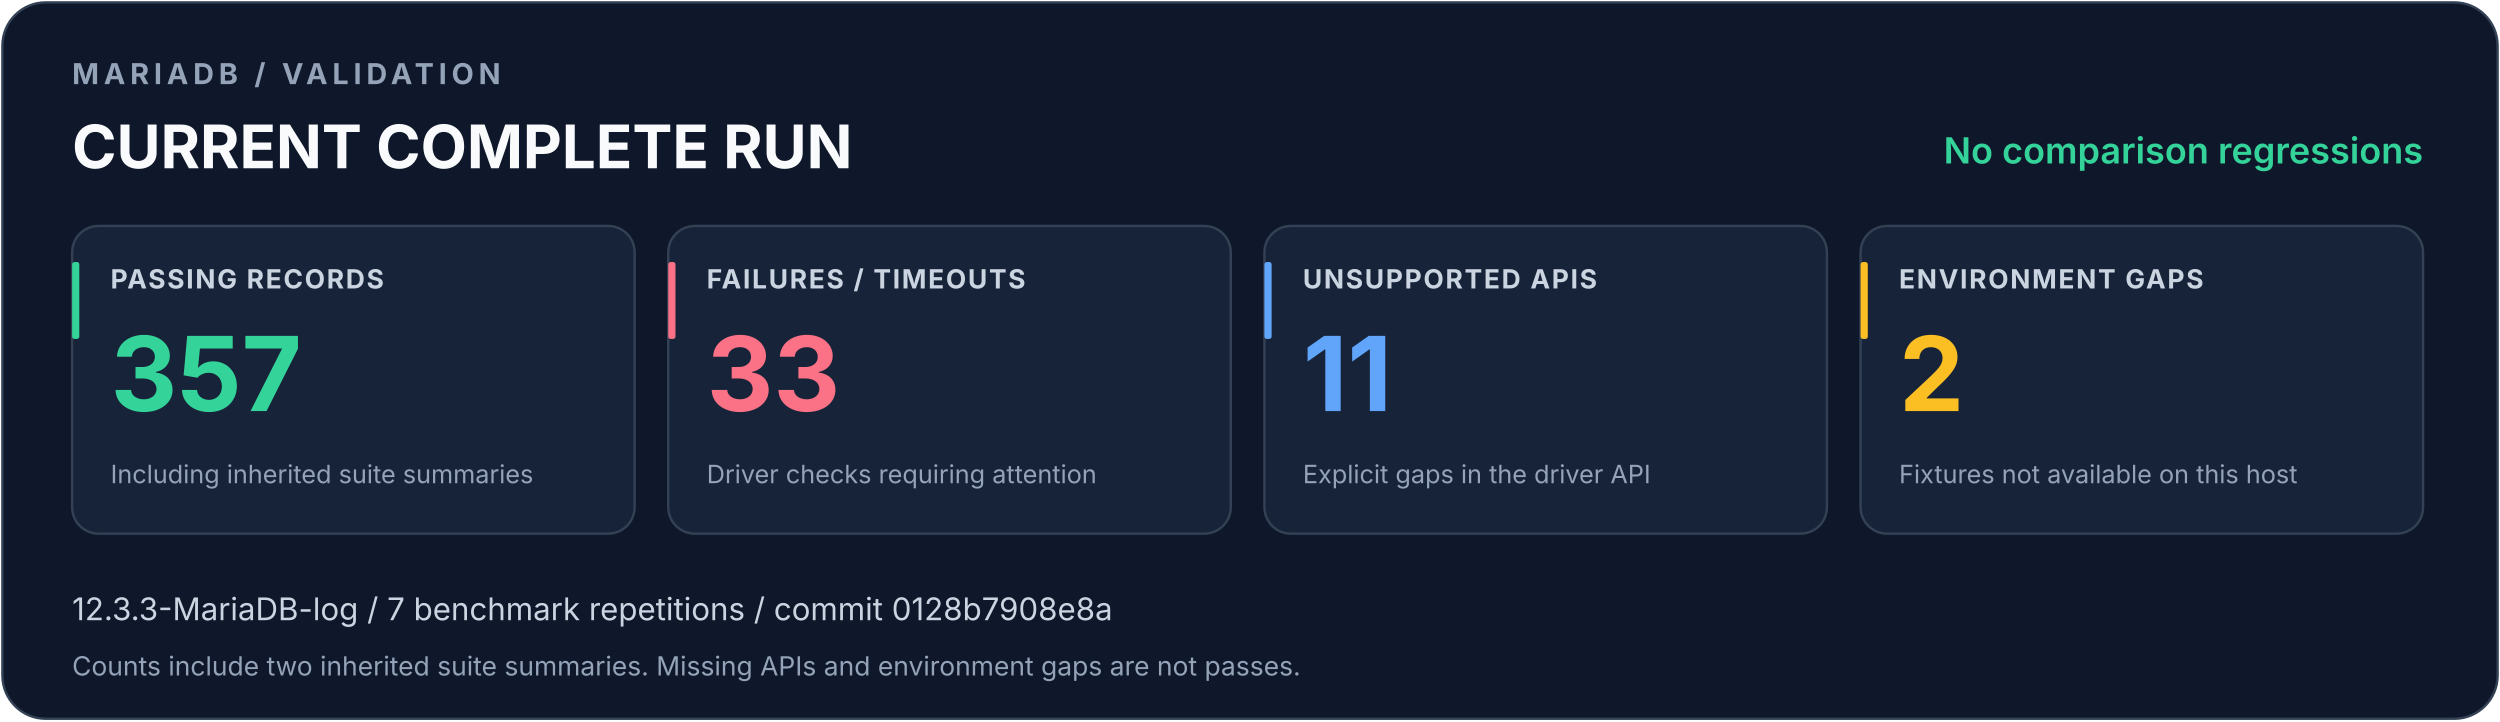
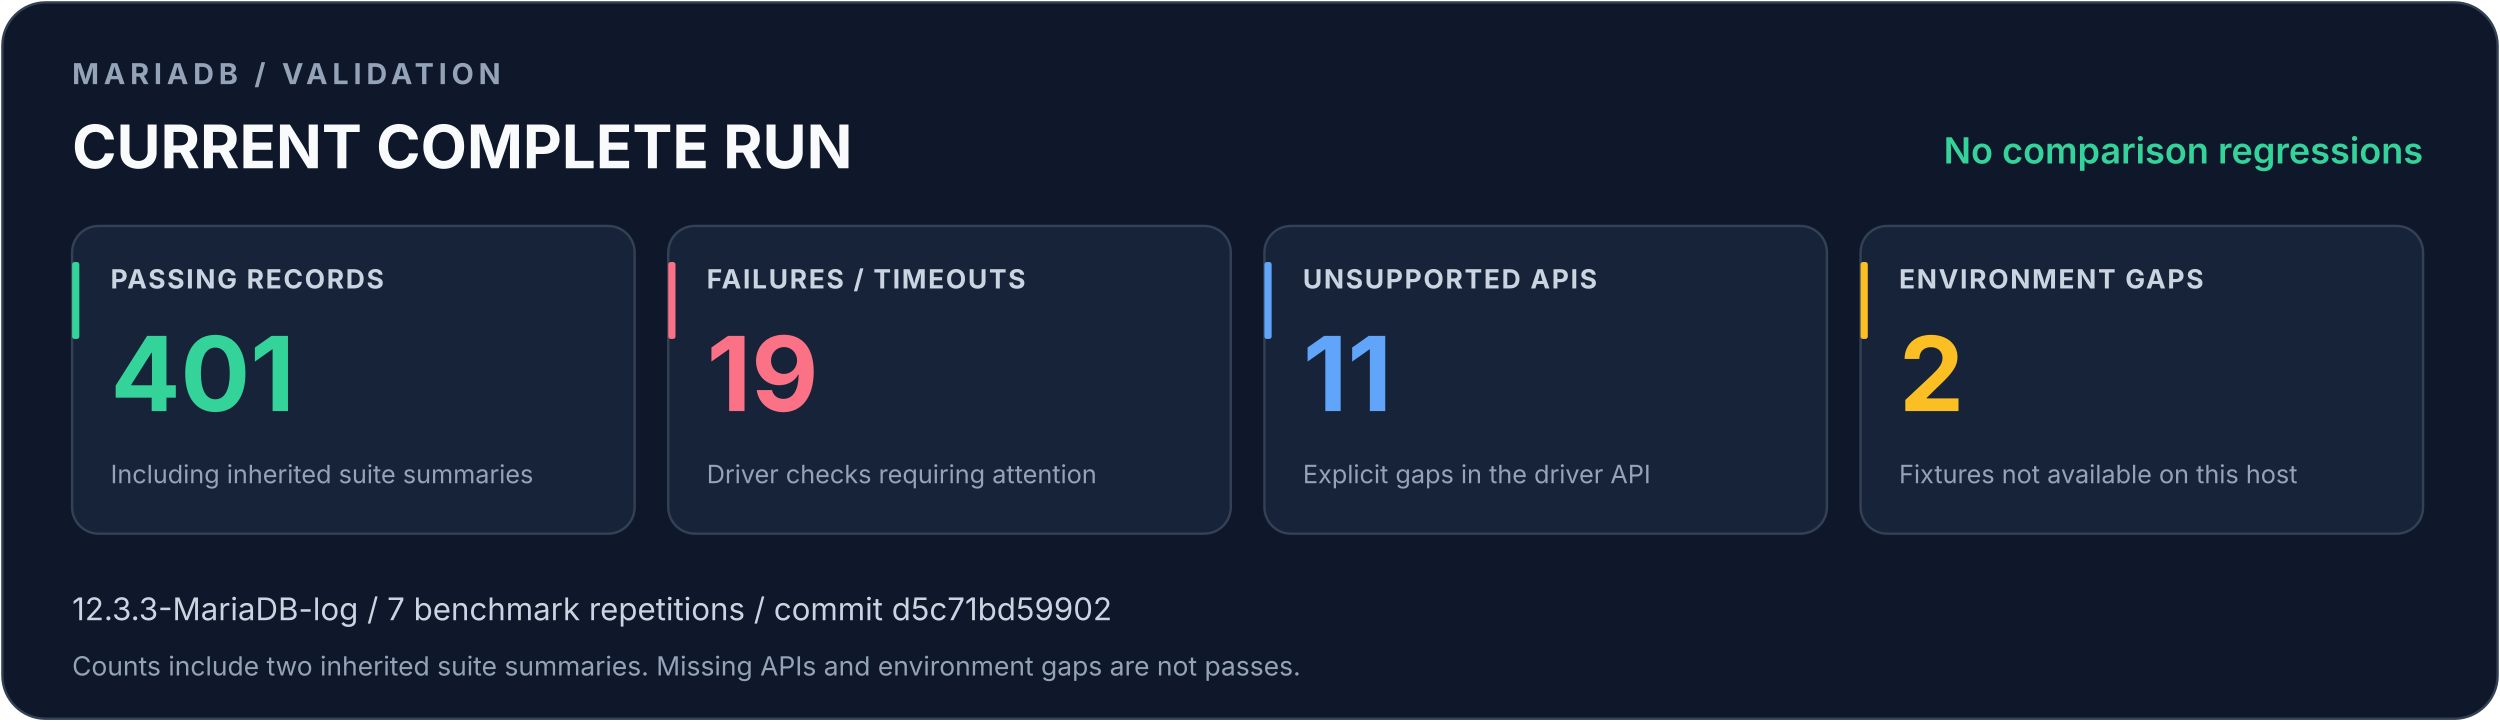
<svg xmlns="http://www.w3.org/2000/svg" width="1040" height="300" viewBox="0 0 1040 300" role="img" aria-labelledby="title description">
  <rect x="1" y="1" width="1038" height="298" rx="18" fill="#0f172a" stroke="#334155" />
  <g font-family="-apple-system, BlinkMacSystemFont, Segoe UI, sans-serif">
    <text x="30" y="35" font-size="12" font-weight="700" letter-spacing="2" fill="#94a3b8">MARIADB / VALIDATION</text>
    <text x="30" y="70" font-size="25" font-weight="700" fill="#f8fafc">CURRENT COMPLETE RUN</text>
    <text x="1008" y="68" text-anchor="end" font-size="15" font-weight="600" fill="#34d399">No comparison regressions</text>
    <rect x="30" y="94" width="234" height="128" rx="11" fill="#172338" stroke="#334155" />
    <rect x="30" y="109" width="3" height="32" rx="1" fill="#34d399" />
    <text x="46" y="120" font-size="11" font-weight="700" letter-spacing="0.7" fill="#cbd5e1">PASSING RECORDS</text>
-     <text x="46" y="171" font-size="43" font-weight="700" fill="#34d399">357</text>
+     <text x="46" y="171" font-size="43" font-weight="700" fill="#34d399">401</text>
    <text x="46" y="201" font-size="10.5" fill="#94a3b8">Including inherited suite summaries</text>
    <rect x="278" y="94" width="234" height="128" rx="11" fill="#172338" stroke="#334155" />
    <rect x="278" y="109" width="3" height="32" rx="1" fill="#fb7185" />
    <text x="294" y="120" font-size="11" font-weight="700" letter-spacing="0.7" fill="#cbd5e1">FAILURES / TIMEOUTS</text>
-     <text x="294" y="171" font-size="43" font-weight="700" fill="#fb7185">33</text>
+     <text x="294" y="171" font-size="43" font-weight="700" fill="#fb7185">19</text>
    <text x="294" y="201" font-size="10.5" fill="#94a3b8">Driver checks requiring attention</text>
    <rect x="526" y="94" width="234" height="128" rx="11" fill="#172338" stroke="#334155" />
    <rect x="526" y="109" width="3" height="32" rx="1" fill="#60a5fa" />
    <text x="542" y="120" font-size="11" font-weight="700" letter-spacing="0.7" fill="#cbd5e1">UNSUPPORTED APIS</text>
    <text x="542" y="171" font-size="43" font-weight="700" fill="#60a5fa">11</text>
    <text x="542" y="201" font-size="10.5" fill="#94a3b8">Explicit gaps in the driver API</text>
    <rect x="774" y="94" width="234" height="128" rx="11" fill="#172338" stroke="#334155" />
    <rect x="774" y="109" width="3" height="32" rx="1" fill="#fbbf24" />
    <text x="790" y="120" font-size="11" font-weight="700" letter-spacing="0.7" fill="#cbd5e1">ENVIRONMENT GAPS</text>
    <text x="790" y="171" font-size="43" font-weight="700" fill="#fbbf24">2</text>
    <text x="790" y="201" font-size="10.5" fill="#94a3b8">Fixtures not available on this host</text>
-     <text x="30" y="258" font-size="13" fill="#cbd5e1">12.3.3-MariaDB-log  /  7 benchmark repetitions  /  commit 0128b7908e8a</text>
+     <text x="30" y="258" font-size="13" fill="#cbd5e1">12.3.3-MariaDB-log  /  7 benchmark repetitions  /  commit d5c71bd59902</text>
    <text x="30" y="281" font-size="11" fill="#94a3b8">Counts include two inherited suite summaries. Missing APIs and environment gaps are not passes.</text>
  </g>
</svg>
